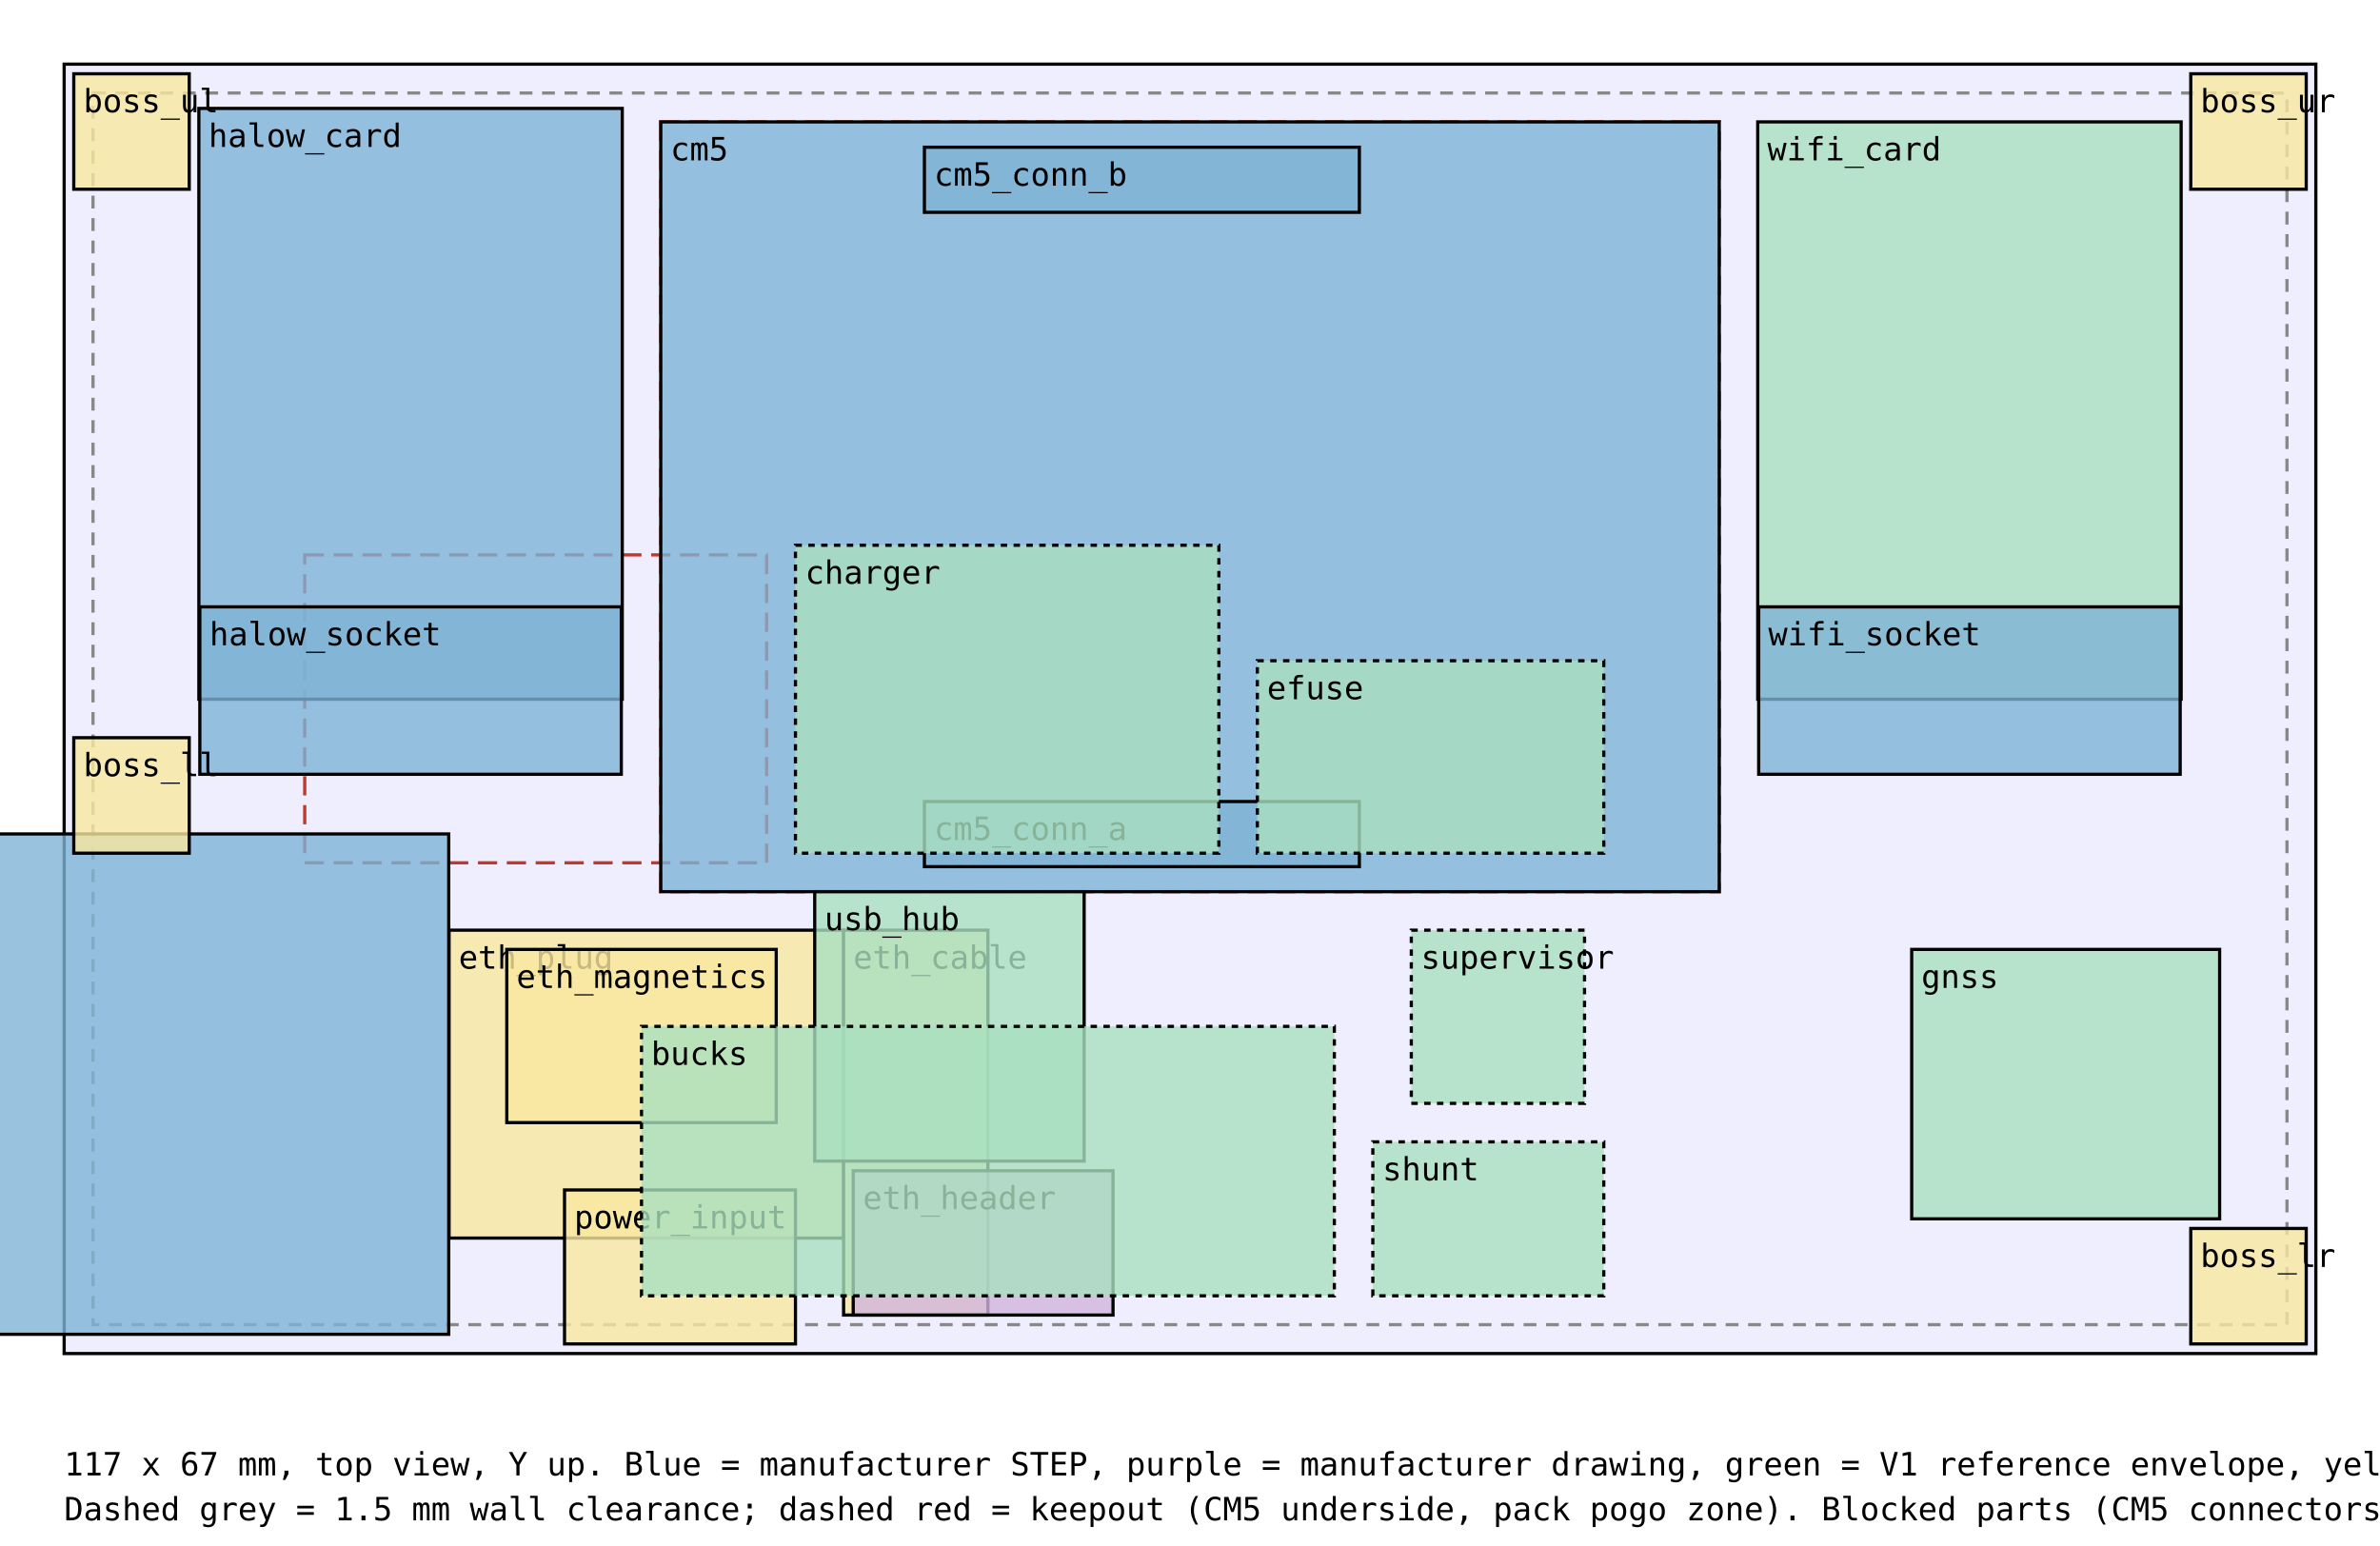
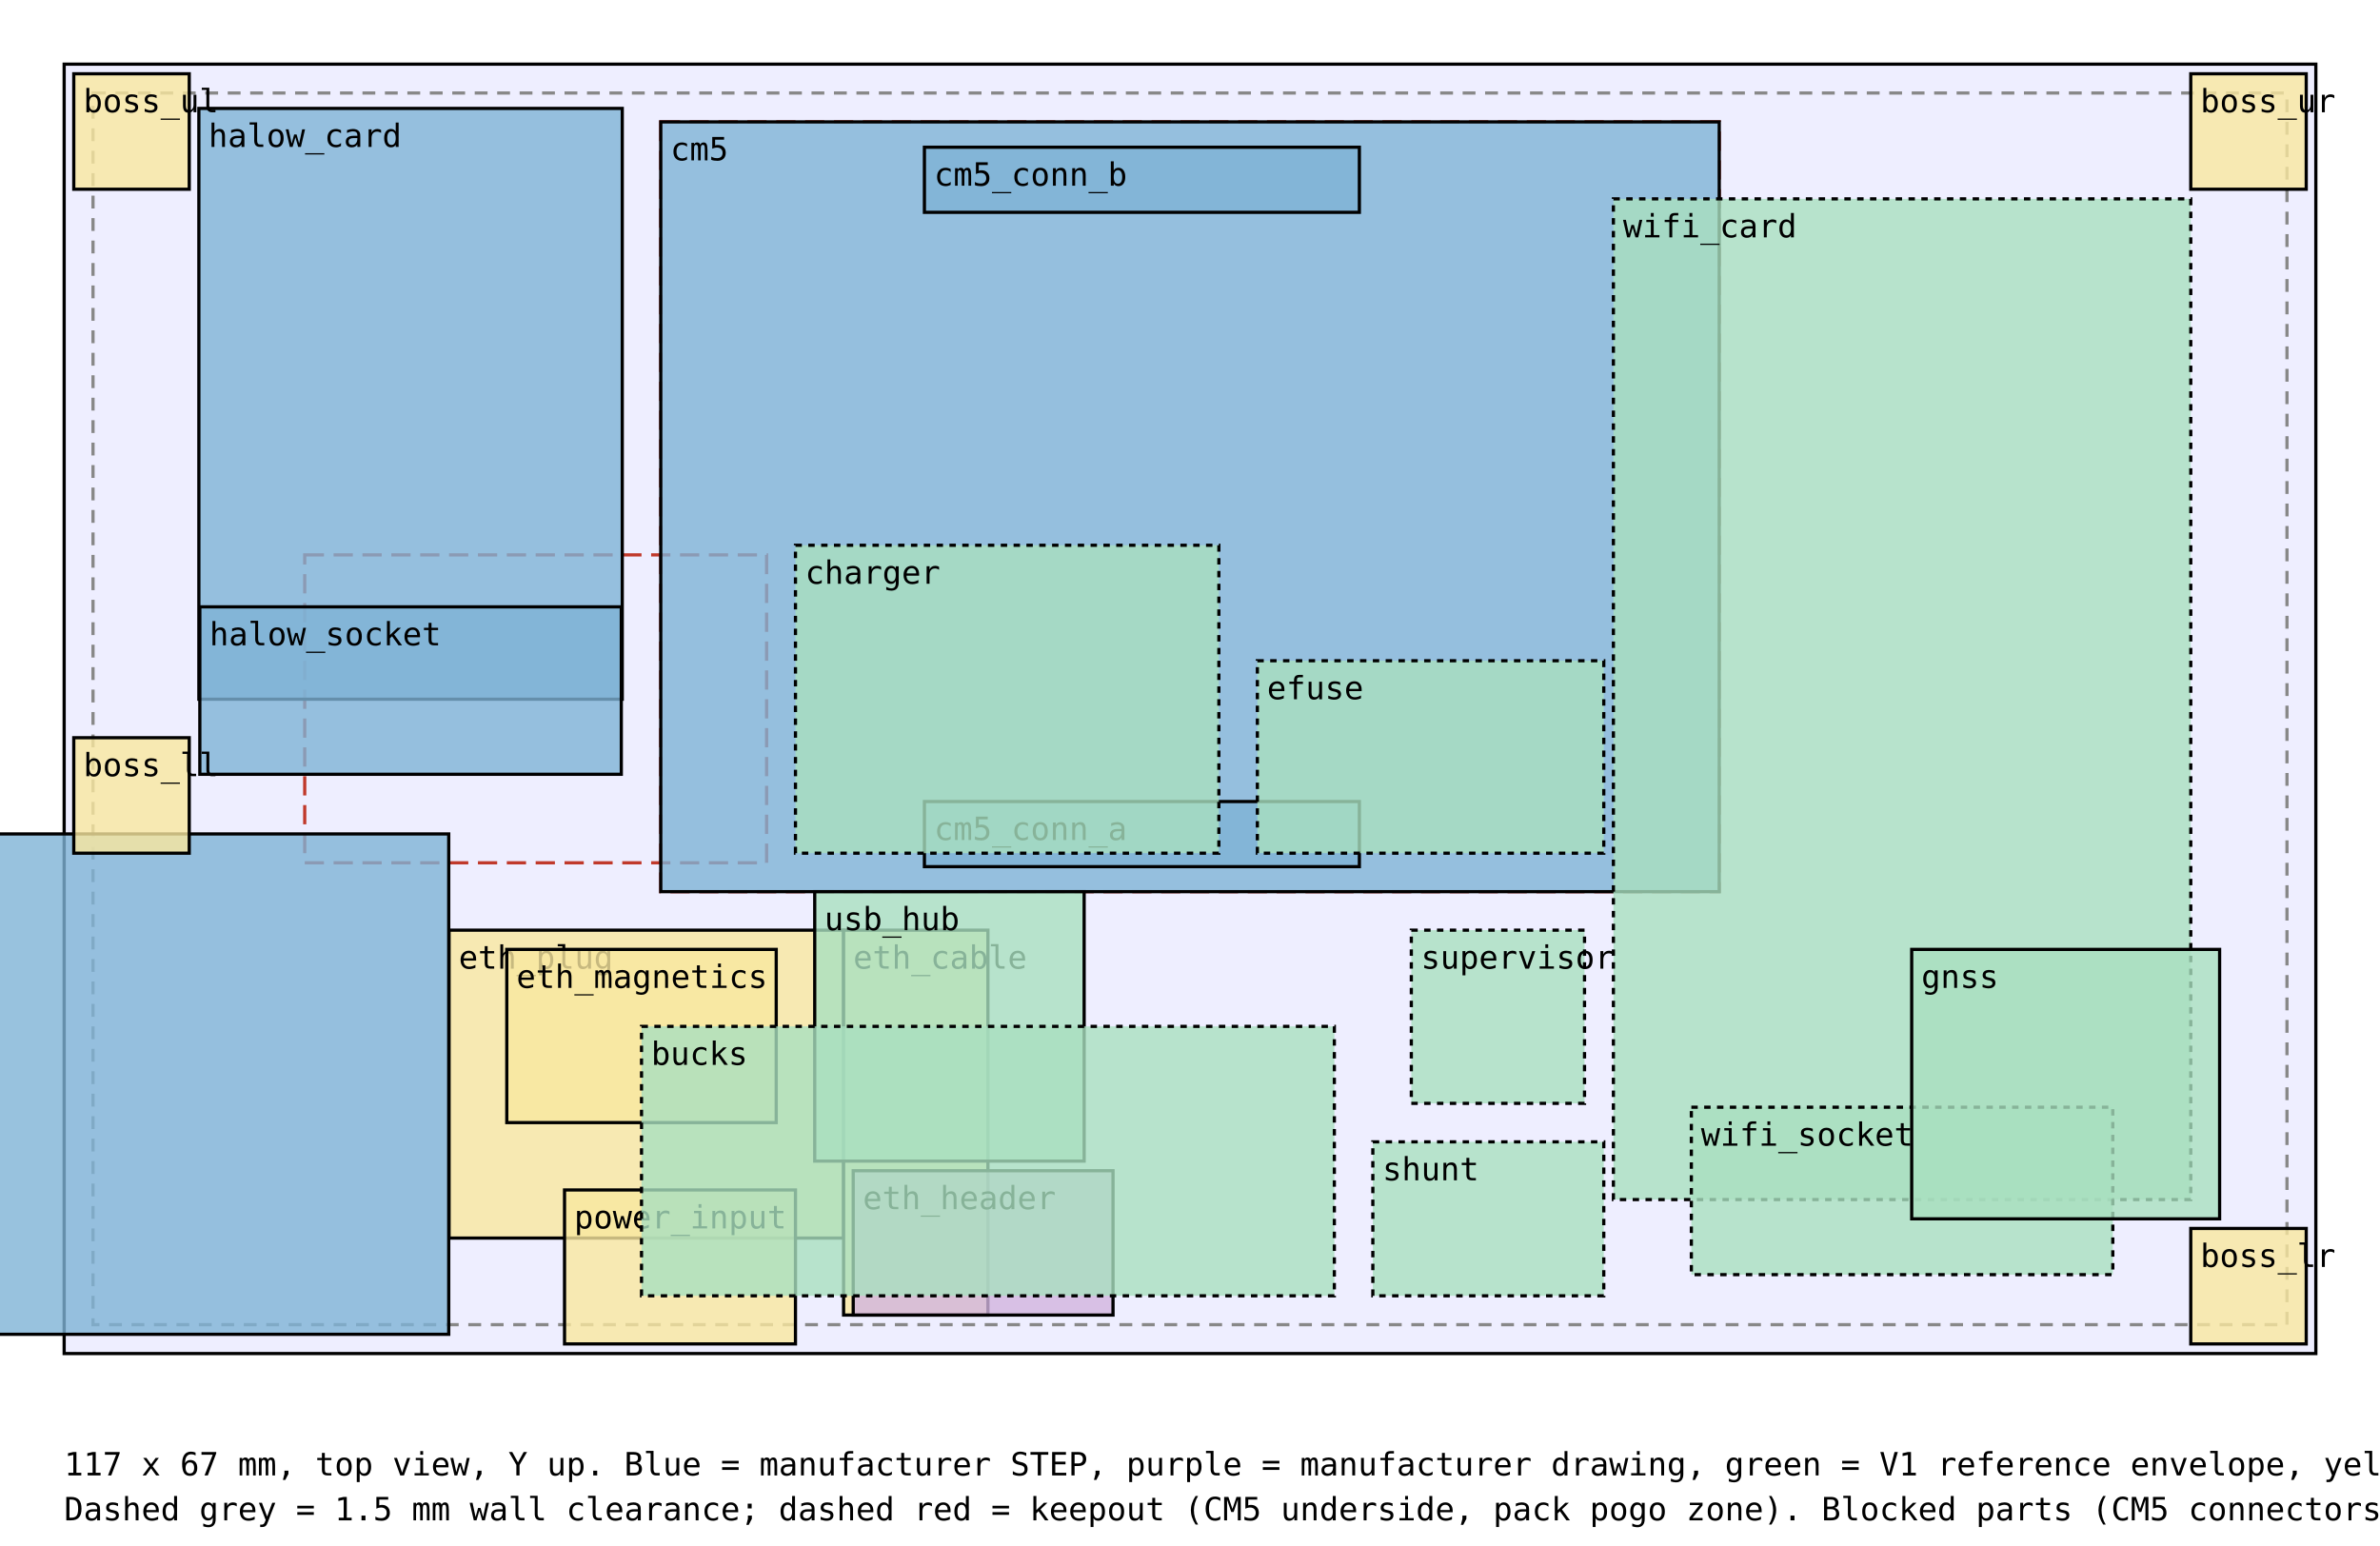
<svg xmlns="http://www.w3.org/2000/svg" width="742" height="482" font-family="monospace" font-size="10">
  <rect width="100%" height="100%" fill="white" />
  <rect x="20.0" y="20.0" width="702.0" height="402.0" fill="#eef" stroke="black" />
  <rect x="29.0" y="29.0" width="684.0" height="384.0" fill="none" stroke="#888" stroke-dasharray="4 3" />
  <rect x="206.0" y="38.0" width="330.0" height="240.0" fill="none" stroke="#c0392b" stroke-dasharray="6 3" />
  <rect x="95.0" y="173.0" width="144.0" height="96.0" fill="none" stroke="#c0392b" stroke-dasharray="6 3" />
  <rect x="206.0" y="38.0" width="330.0" height="240.0" fill="#7fb3d5" fill-opacity="0.8" stroke="black" />
  <text x="209.0" y="50.0">cm5</text>
  <rect x="288.2" y="249.9" width="135.6" height="20.3" fill="#7fb3d5" fill-opacity="0.8" stroke="black" />
  <text x="291.2" y="261.9">cm5_conn_a</text>
  <rect x="288.2" y="45.9" width="135.6" height="20.3" fill="#7fb3d5" fill-opacity="0.8" stroke="black" />
  <text x="291.2" y="57.9">cm5_conn_b</text>
  <rect x="62.0" y="33.8" width="132.0" height="184.2" fill="#7fb3d5" fill-opacity="0.8" stroke="black" />
  <text x="65.0" y="45.8">halow_card</text>
  <rect x="62.3" y="189.2" width="131.4" height="52.2" fill="#7fb3d5" fill-opacity="0.8" stroke="black" />
  <text x="65.3" y="201.2">halow_socket</text>
-   <rect x="548.0" y="38.0" width="132.0" height="180.0" fill="#a9dfbf" fill-opacity="0.8" stroke="black" />
-   <text x="551.0" y="50.0">wifi_card</text>
-   <rect x="548.3" y="189.2" width="131.4" height="52.2" fill="#7fb3d5" fill-opacity="0.8" stroke="black" />
-   <text x="551.3" y="201.2">wifi_socket</text>
+   <rect x="503.0" y="62.0" width="180.0" height="312.0" fill="#a9dfbf" fill-opacity="0.8" stroke="black" stroke-dasharray="2 2" />
+   <text x="506.0" y="74.0">wifi_card</text>
+   <rect x="527.3" y="345.2" width="131.4" height="52.2" fill="#a9dfbf" fill-opacity="0.8" stroke="black" stroke-dasharray="2 2" />
+   <text x="530.3" y="357.2">wifi_socket</text>
  <rect x="-98.8" y="260.0" width="238.7" height="156.0" fill="#7fb3d5" fill-opacity="0.8" stroke="black" />
  <text x="-95.8" y="272.0">eth_feedthrough</text>
  <rect x="140.0" y="290.0" width="123.0" height="96.0" fill="#f9e79f" fill-opacity="0.8" stroke="black" />
  <text x="143.0" y="302.0">eth_plug</text>
  <rect x="263.0" y="290.0" width="45.0" height="120.0" fill="#f9e79f" fill-opacity="0.8" stroke="black" />
  <text x="266.0" y="302.0">eth_cable</text>
  <rect x="266.0" y="365.0" width="81.0" height="45.0" fill="#d2b4de" fill-opacity="0.8" stroke="black" />
  <text x="269.0" y="377.0">eth_header</text>
  <rect x="158.0" y="296.0" width="84.0" height="54.0" fill="#f9e79f" fill-opacity="0.8" stroke="black" />
  <text x="161.0" y="308.0">eth_magnetics</text>
  <rect x="176.0" y="371.0" width="72.0" height="48.0" fill="#f9e79f" fill-opacity="0.8" stroke="black" />
  <text x="179.0" y="383.0">power_input</text>
  <rect x="254.0" y="278.0" width="84.0" height="84.0" fill="#a9dfbf" fill-opacity="0.8" stroke="black" />
  <text x="257.0" y="290.0">usb_hub</text>
  <rect x="596.0" y="296.0" width="96.0" height="84.0" fill="#a9dfbf" fill-opacity="0.8" stroke="black" />
  <text x="599.0" y="308.0">gnss</text>
  <rect x="200.0" y="320.0" width="216.0" height="84.0" fill="#a9dfbf" fill-opacity="0.8" stroke="black" stroke-dasharray="2 2" />
  <text x="203.0" y="332.0">bucks</text>
  <rect x="248.0" y="170.0" width="132.0" height="96.0" fill="#a9dfbf" fill-opacity="0.8" stroke="black" stroke-dasharray="2 2" />
  <text x="251.0" y="182.0">charger</text>
  <rect x="392.0" y="206.0" width="108.0" height="60.0" fill="#a9dfbf" fill-opacity="0.8" stroke="black" stroke-dasharray="2 2" />
  <text x="395.0" y="218.0">efuse</text>
  <rect x="428.0" y="356.0" width="72.0" height="48.0" fill="#a9dfbf" fill-opacity="0.8" stroke="black" stroke-dasharray="2 2" />
  <text x="431.0" y="368.0">shunt</text>
  <rect x="440.0" y="290.0" width="54.0" height="54.0" fill="#a9dfbf" fill-opacity="0.8" stroke="black" stroke-dasharray="2 2" />
  <text x="443.0" y="302.0">supervisor</text>
  <rect x="23.0" y="230.0" width="36.0" height="36.0" fill="#f9e79f" fill-opacity="0.8" stroke="black" />
  <text x="26.0" y="242.0">boss_ll</text>
  <rect x="683.0" y="383.0" width="36.0" height="36.0" fill="#f9e79f" fill-opacity="0.8" stroke="black" />
  <text x="686.0" y="395.0">boss_lr</text>
  <rect x="23.0" y="23.0" width="36.0" height="36.0" fill="#f9e79f" fill-opacity="0.8" stroke="black" />
  <text x="26.0" y="35.0">boss_ul</text>
  <rect x="683.0" y="23.0" width="36.0" height="36.0" fill="#f9e79f" fill-opacity="0.8" stroke="black" />
  <text x="686.0" y="35.0">boss_ur</text>
  <text x="20.0" y="460.0">117 x 67 mm, top view, Y up. Blue = manufacturer STEP, purple = manufacturer drawing, green = V1 reference envelope, yellow = assumption; dotted outline = bottom side.</text>
  <text x="20.0" y="474.0">Dashed grey = 1.5 mm wall clearance; dashed red = keepout (CM5 underside, pack pogo zone). Blocked parts (CM5 connectors, load switches, RF bulkheads) not drawn.</text>
</svg>
